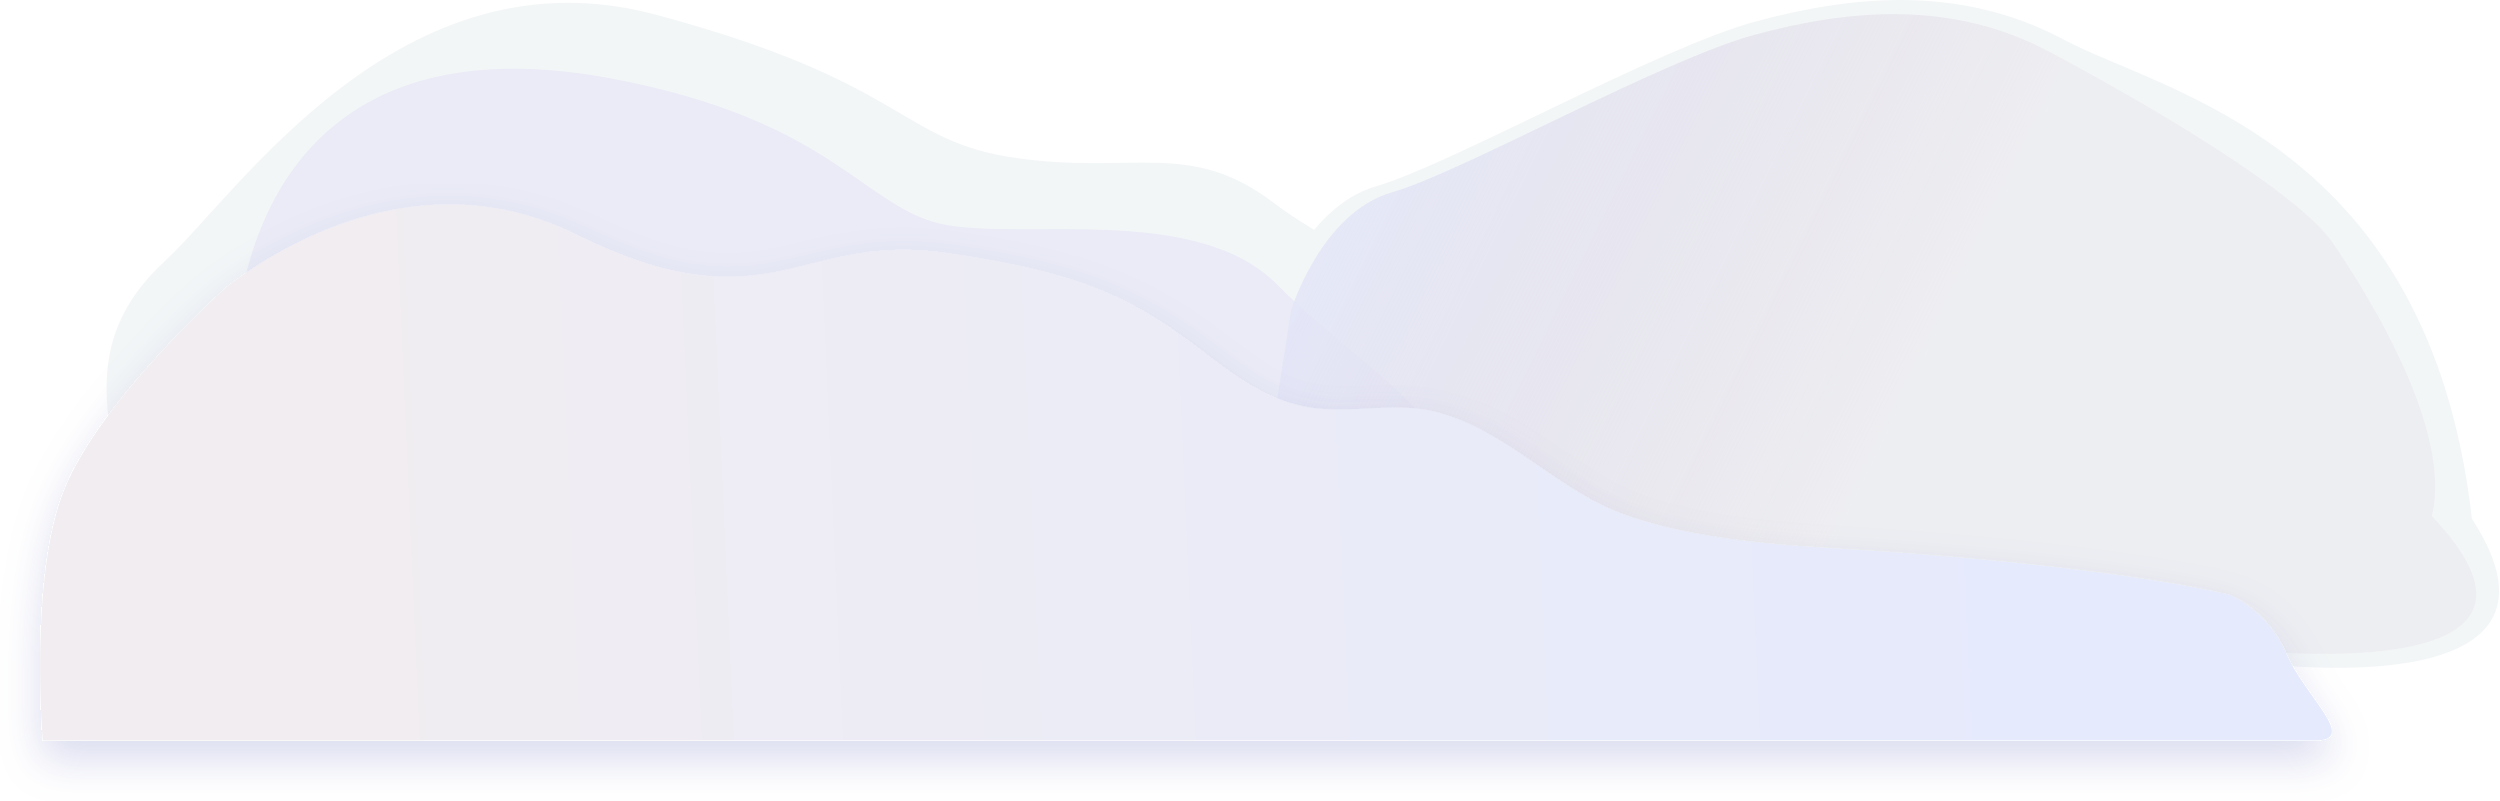
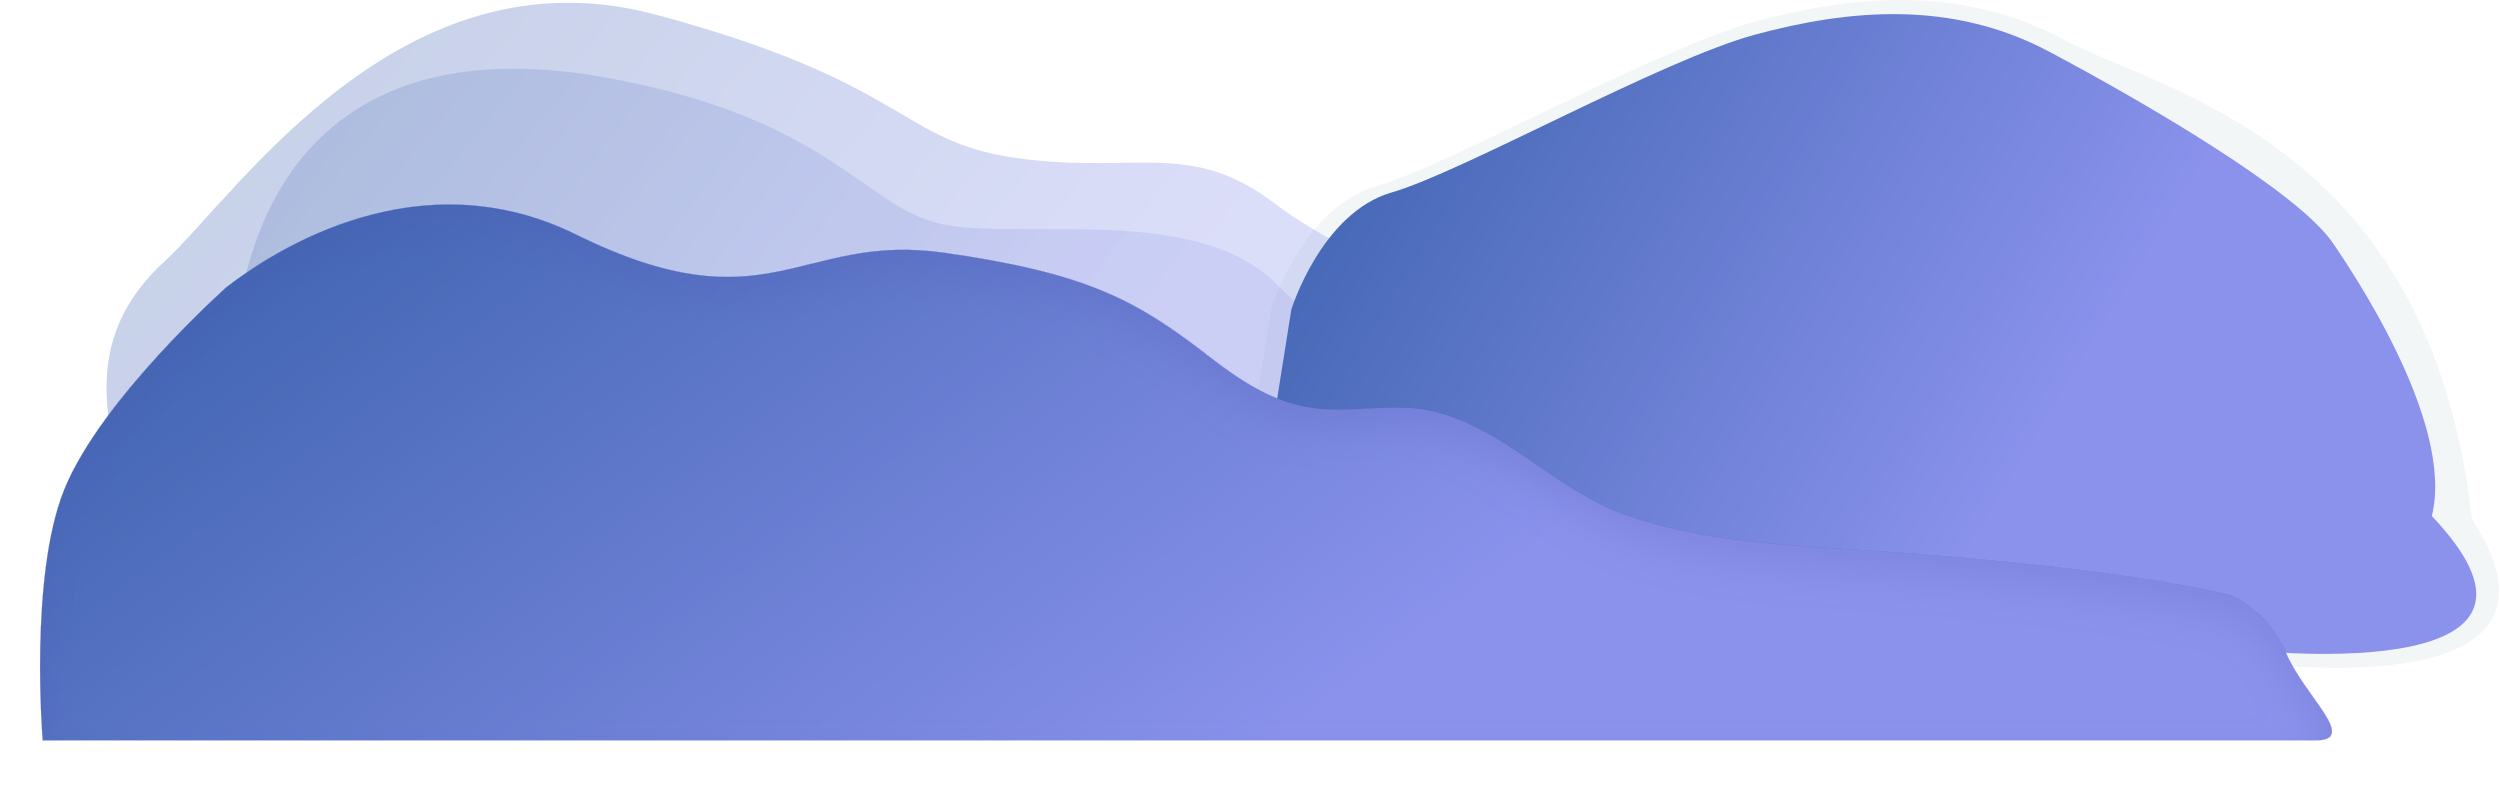
<svg xmlns="http://www.w3.org/2000/svg" width="1870" height="599" viewBox="0 0 1870 599" fill="none">
  <path d="M950.946 230.848C950.946 230.848 974.306 155.178 1029.42 139.298C1084.53 123.418 1240.55 35.608 1313.42 15.988C1386.29 -3.632 1466.63 -11.362 1543.23 29.398C1619.83 70.158 1817 106 1849 388C1941 529.5 1690.83 496.158 1690.83 496.158L913.586 466.268L950.946 230.848Z" fill="#F3F6F7" />
-   <path d="M123.456 195.118C177.956 144.998 299.656 -40.112 490.166 10.868C680.676 61.848 671.726 105.668 760.276 118.198C848.826 130.728 889.966 103.888 953.466 152.198C1016.97 200.508 1146.67 245.198 1146.67 245.198L1232.53 418.718L909.126 436.608L443.656 420.508C443.656 420.508 128.761 497.682 91.956 363.498C74.26 298.984 68.956 245.238 123.456 195.118Z" fill="#F3F6F7" />
-   <path d="M178.456 231.764C198.994 106.06 283.796 26.944 454.626 58.254C625.456 89.564 646.926 157.854 708.626 168.424C770.326 178.994 896.456 153.184 955.486 213.044C1014.52 272.904 1103.46 319.498 1125.43 417.804C1147.4 516.11 585.236 405.284 585.236 405.284C585.236 405.284 272.452 504.24 202.456 371.498C176.63 322.522 169.528 286.408 178.456 231.764Z" fill="#EAEBF6" />
-   <path d="M965.906 231.588C965.906 231.588 988.266 159.138 1041.04 143.928C1093.81 128.718 1243.18 44.648 1312.94 25.868C1382.7 7.088 1459.63 -0.312 1532.94 38.718C1606.25 77.748 1719.83 144 1745.5 182.5C1755.5 197.5 1836.77 314.832 1819 386C1944.5 518 1674.25 485.598 1674.25 485.598L930.126 456.938L965.906 231.588Z" fill="url(#paint0_linear_591_49)" />
-   <g filter="url(#filter0_d_591_49)">
-     <path d="M1667.77 444.99C1667.77 444.99 1695.96 455.998 1709.96 488.498C1723.96 520.998 1764.46 553.8 1731.96 553.8C1699.46 553.8 1667.77 553.8 1667.77 553.8H169.456H31.956C31.956 553.8 21.753 431.7 47.956 366.498C75.204 298.696 169.456 214.8 169.456 214.8C205.096 187.21 313.016 117.36 430.776 175.42C575.006 246.52 597.776 173.79 705.776 189.03C813.776 204.27 850.656 225.03 904.316 266.65C927.006 284.23 950.996 300.36 979.846 304.89C1010.73 309.74 1042.27 300.51 1072.46 307.83C1126.64 320.95 1163.65 366.75 1215.28 385.07C1279.78 407.96 1354.85 408.47 1422.2 413.55C1554.21 423.47 1628.04 435.85 1667.77 444.99Z" fill="url(#paint1_linear_591_49)" />
+   <path d="M123.456 195.118C177.956 144.998 299.656 -40.112 490.166 10.868C680.676 61.848 671.726 105.668 760.276 118.198C848.826 130.728 889.966 103.888 953.466 152.198C1016.97 200.508 1146.67 245.198 1146.67 245.198L1232.53 418.718L909.126 436.608L443.656 420.508C443.656 420.508 128.761 497.682 91.956 363.498C74.261 298.984 68.956 245.238 123.456 195.118Z" fill="url(#paint0_linear_727_105)" fill-opacity="0.3" />
+   <path d="M178.456 231.764C198.994 106.06 283.796 26.944 454.626 58.254C625.456 89.564 646.926 157.854 708.626 168.424C770.326 178.994 896.456 153.184 955.486 213.044C1014.52 272.904 1103.46 319.498 1125.43 417.804C1147.4 516.11 585.236 405.284 585.236 405.284C585.236 405.284 272.452 504.24 202.456 371.498C176.63 322.522 169.528 286.408 178.456 231.764Z" fill="url(#paint1_linear_727_105)" fill-opacity="0.2" />
+   <path d="M965.906 231.588C965.906 231.588 988.266 159.138 1041.04 143.928C1093.81 128.718 1243.18 44.648 1312.94 25.868C1382.7 7.088 1459.63 -0.312 1532.94 38.718C1606.25 77.748 1719.83 144 1745.5 182.5C1755.5 197.5 1836.77 314.832 1819 386C1944.5 518 1674.25 485.598 1674.25 485.598L930.126 456.938L965.906 231.588Z" fill="url(#paint2_linear_727_105)" />
+   <g filter="url(#filter0_i_727_105)">
+     <path d="M1667.77 444.99C1667.77 444.99 1695.96 455.998 1709.96 488.498C1723.96 520.998 1764.46 553.8 1731.96 553.8C1699.46 553.8 1667.77 553.8 1667.77 553.8H169.456H31.956C31.956 553.8 21.753 431.7 47.956 366.498C75.204 298.696 169.456 214.8 169.456 214.8C205.096 187.21 313.016 117.36 430.776 175.42C575.006 246.52 597.776 173.79 705.776 189.03C813.776 204.27 850.656 225.03 904.316 266.65C927.006 284.23 950.996 300.36 979.846 304.89C1010.73 309.74 1042.27 300.51 1072.46 307.83C1126.64 320.95 1163.65 366.75 1215.28 385.07C1279.78 407.96 1354.85 408.47 1422.2 413.55C1554.21 423.47 1628.04 435.85 1667.77 444.99Z" fill="url(#paint3_linear_727_105)" />
  </g>
  <defs>
-     <filter id="filter0_d_591_49" x="0" y="137.998" width="1774.28" height="460.802" filterUnits="userSpaceOnUse" color-interpolation-filters="sRGB">
+     <filter id="filter0_i_727_105" x="30" y="152.998" width="1714.28" height="415.802" filterUnits="userSpaceOnUse" color-interpolation-filters="sRGB">
      <feFlood flood-opacity="0" result="BackgroundImageFix" />
+       <feBlend mode="normal" in="SourceGraphic" in2="BackgroundImageFix" result="shape" />
      <feColorMatrix in="SourceAlpha" type="matrix" values="0 0 0 0 0 0 0 0 0 0 0 0 0 0 0 0 0 0 127 0" result="hardAlpha" />
      <feOffset dy="15" />
      <feGaussianBlur stdDeviation="15" />
-       <feComposite in2="hardAlpha" operator="out" />
+       <feComposite in2="hardAlpha" operator="arithmetic" k2="-1" k3="1" />
      <feColorMatrix type="matrix" values="0 0 0 0 0.31 0 0 0 0 0.337 0 0 0 0 0.698 0 0 0 0.2 0" />
-       <feBlend mode="normal" in2="BackgroundImageFix" result="effect1_dropShadow_591_49" />
-       <feBlend mode="normal" in="SourceGraphic" in2="effect1_dropShadow_591_49" result="shape" />
+       <feBlend mode="normal" in2="shape" result="effect1_innerShadow_727_105" />
    </filter>
-     <linearGradient id="paint0_linear_591_49" x1="992.765" y1="10.566" x2="1454.74" y2="238.7" gradientUnits="userSpaceOnUse">
-       <stop stop-color="#E5EAFC" />
-       <stop offset="1" stop-color="#D9CEDB" stop-opacity="0.2" />
+     <linearGradient id="paint0_linear_727_105" x1="176.746" y1="2.072" x2="706.469" y2="439.087" gradientUnits="userSpaceOnUse">
+       <stop stop-color="#3F64B0" />
+       <stop offset="1" stop-color="#8A92EC" />
    </linearGradient>
-     <linearGradient id="paint1_linear_591_49" x1="1521.94" y1="425.325" x2="257.936" y2="481.325" gradientUnits="userSpaceOnUse">
-       <stop stop-color="#E5EAFC" />
-       <stop offset="1" stop-color="#F1EDF1" />
+     <linearGradient id="paint1_linear_727_105" x1="254.86" y1="51.401" x2="731.038" y2="402.199" gradientUnits="userSpaceOnUse">
+       <stop stop-color="#3F64B0" />
+       <stop offset="1" stop-color="#8A92EC" />
+     </linearGradient>
+     <linearGradient id="paint2_linear_727_105" x1="1007.75" y1="10.566" x2="1527.91" y2="326.536" gradientUnits="userSpaceOnUse">
+       <stop stop-color="#3F64B0" />
+       <stop offset="1" stop-color="#8A92EC" />
+     </linearGradient>
+     <linearGradient id="paint3_linear_727_105" x1="174.305" y1="152.998" x2="644.077" y2="786.411" gradientUnits="userSpaceOnUse">
+       <stop stop-color="#3F64B0" />
+       <stop offset="1" stop-color="#8A92EC" />
    </linearGradient>
  </defs>
</svg>
